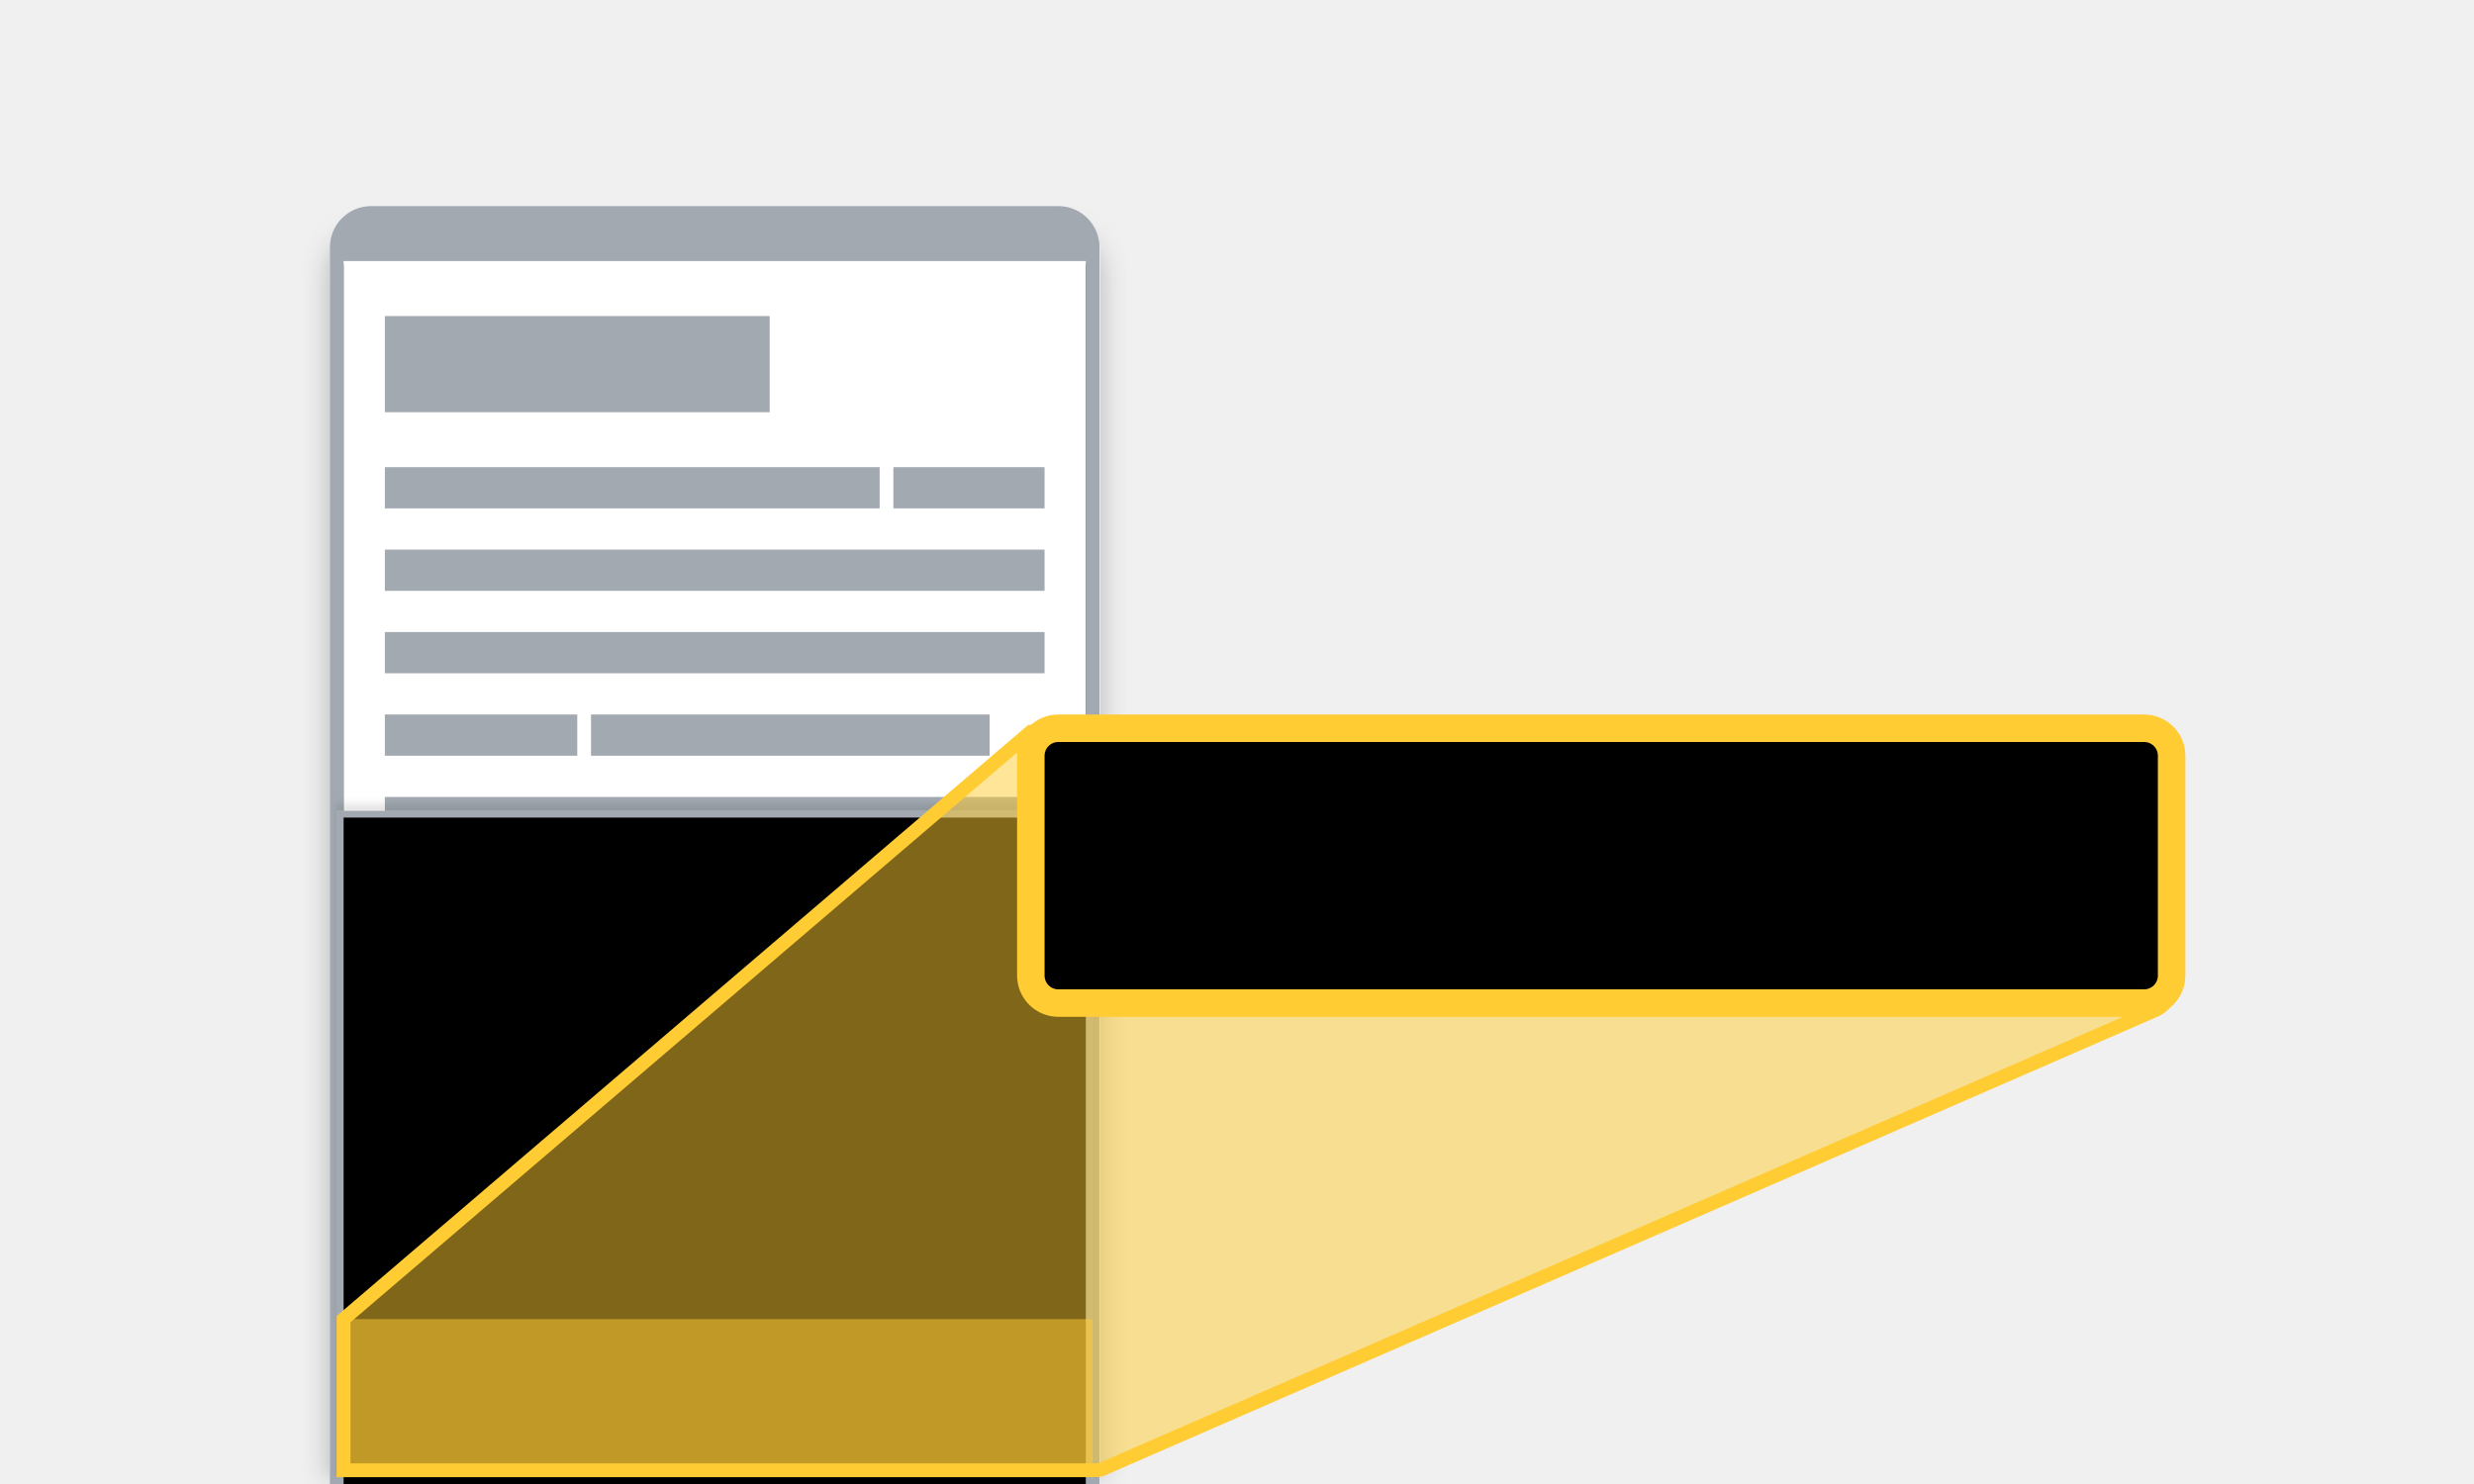
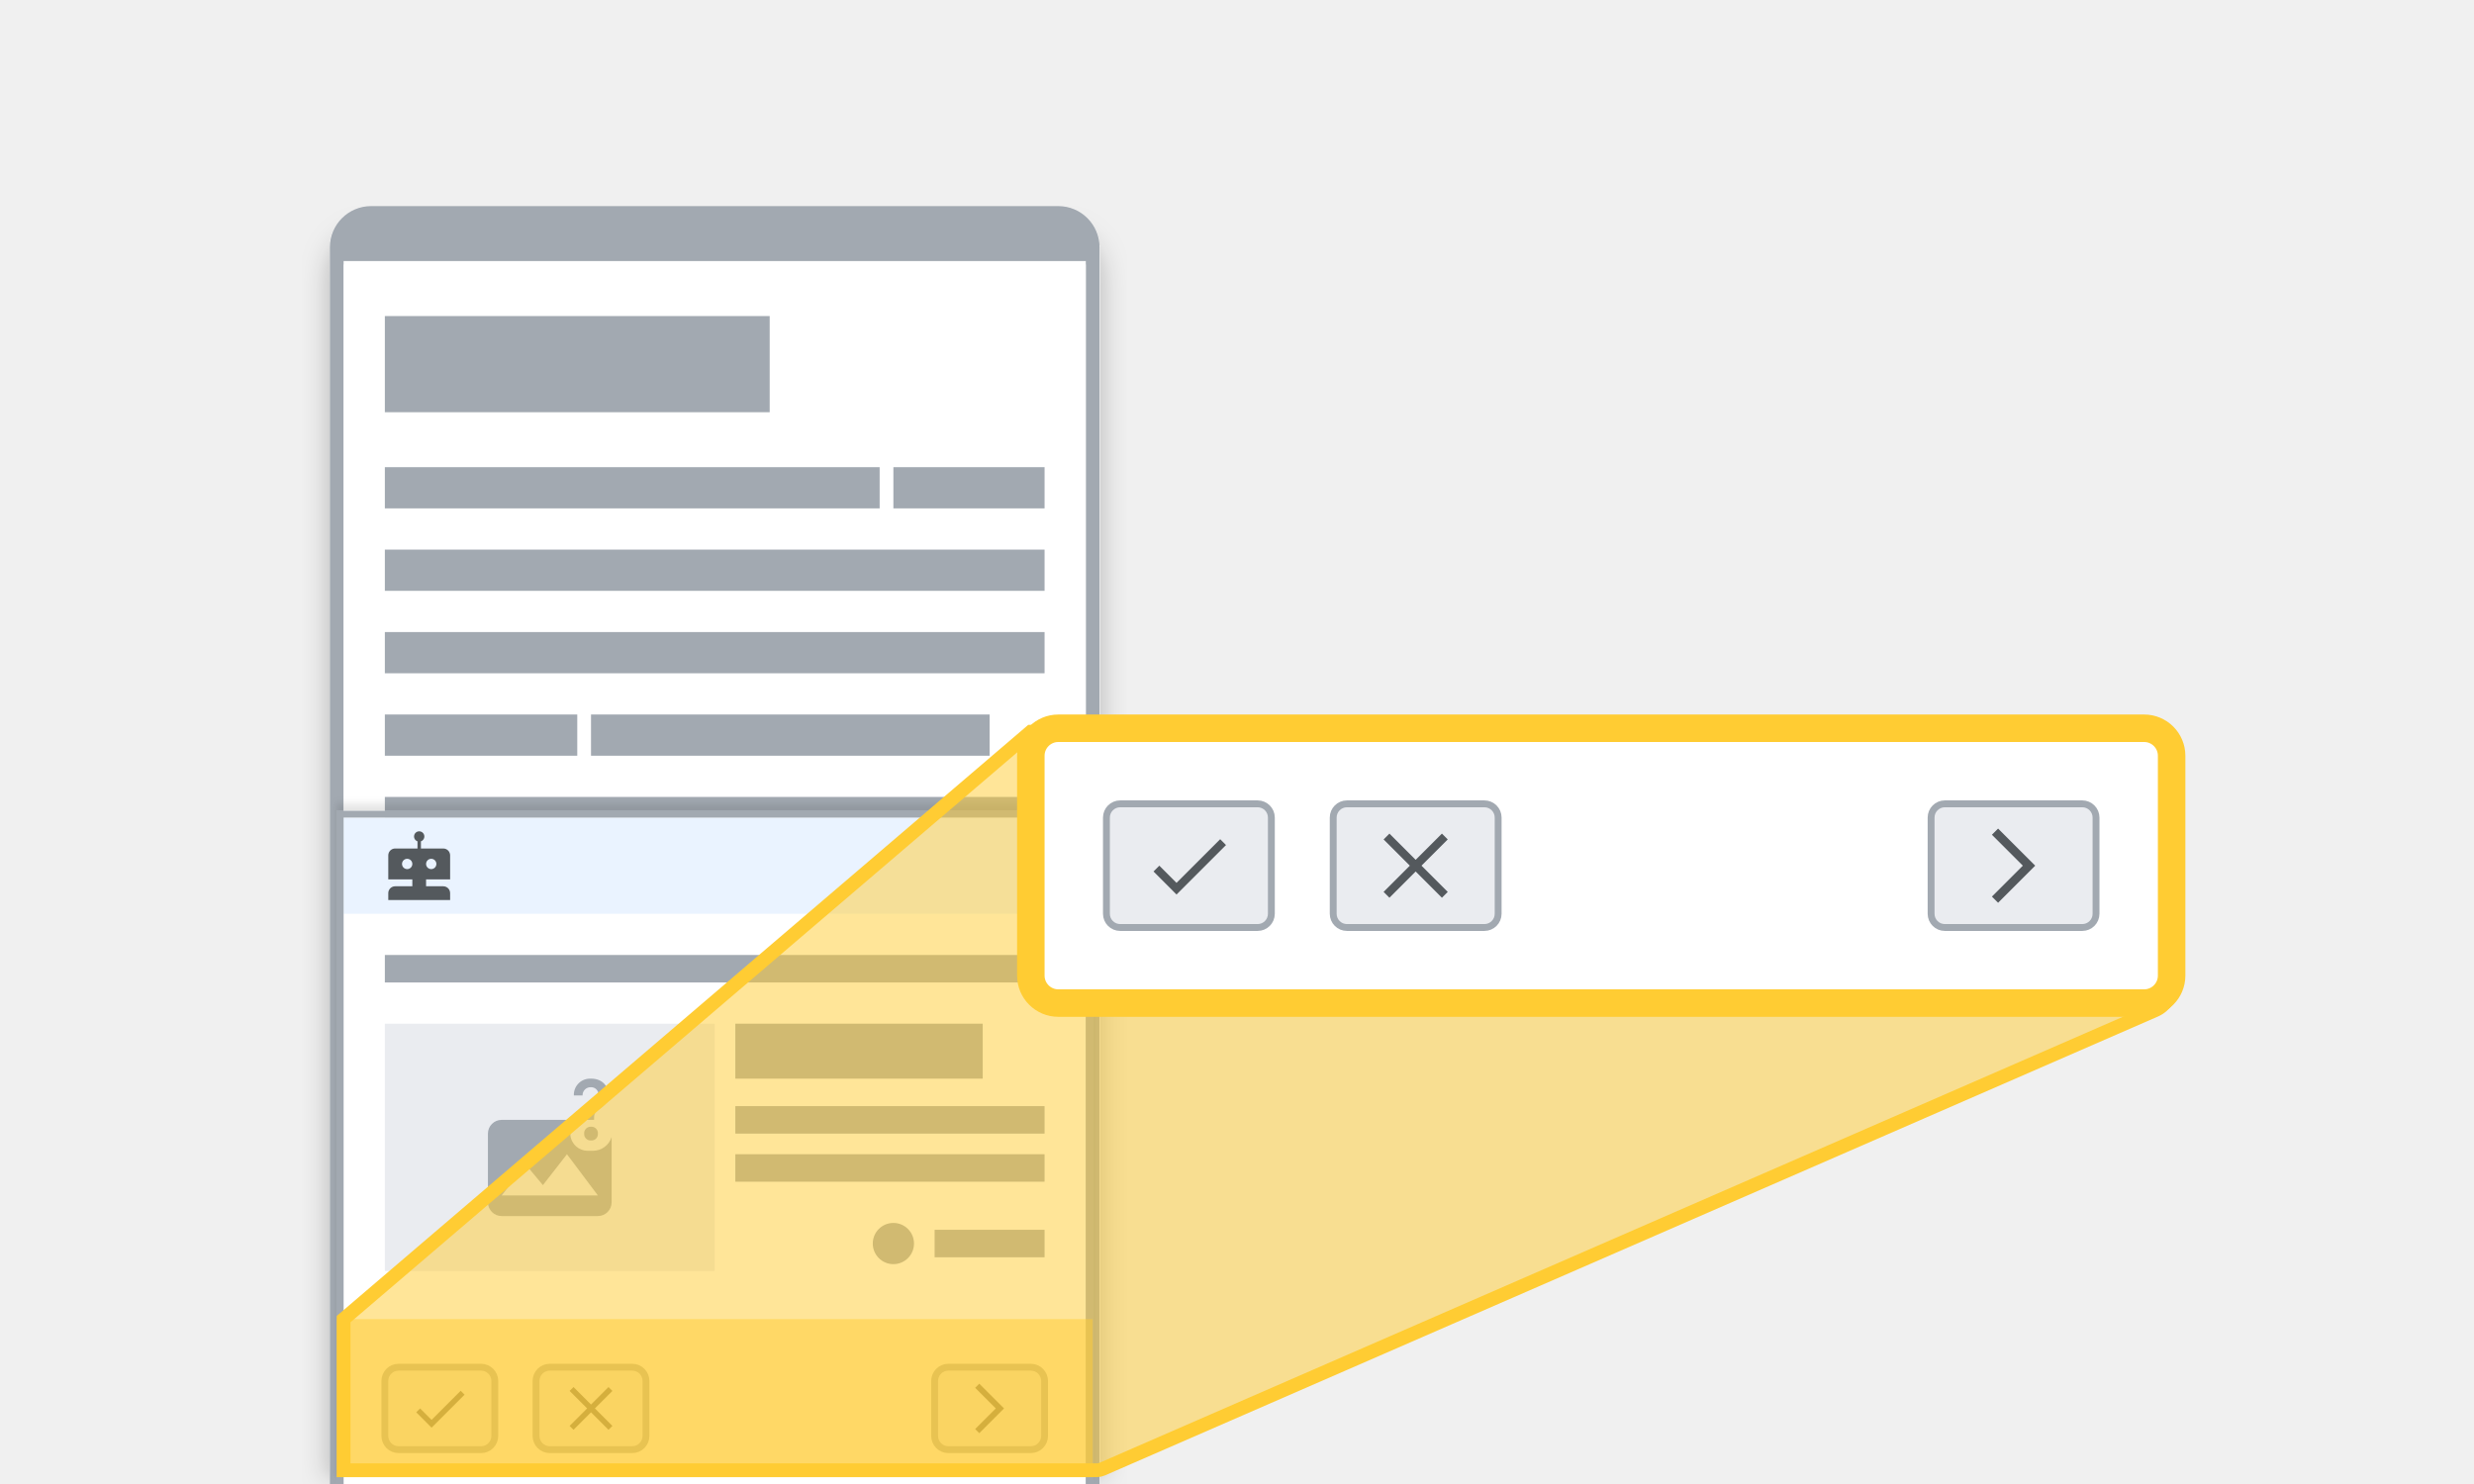
- <svg xmlns="http://www.w3.org/2000/svg" width="360" height="216" viewBox="0 0 360 216">
+ <svg xmlns="http://www.w3.org/2000/svg" width="360" height="216" fill="none" viewBox="0 0 360 216">
  <g clip-path="url(#clip0)">
    <g filter="url(#filter0_d)">
      <rect width="108" height="192" x="50" y="32" fill="#eaecf0" rx="4" />
      <rect width="110" height="194" x="49" y="31" stroke="#a2a9b1" stroke-linecap="square" stroke-width="2" rx="5" />
    </g>
    <path fill="#a2a9b1" stroke="#a2a9b1" stroke-linecap="square" d="M50 36a4 4 0 0 1 4-4h100a4 4 0 0 1 4 4v2H50z" />
    <g clip-path="url(#clip1)">
      <path fill="#fff" d="M50 38h108v82H50z" />
      <path fill="#a2a9b1" d="M56 116h96v6H56zm0-12h28v6H56zm30 0h58v6H86zM56 92h96v6H56zm0-12h96v6H56zm74-12h22v6h-22zm-74 0h72v6H56zm0-22h56v14H56z" />
    </g>
    <g filter="url(#filter1_d)">
      <path fill="#fff" d="M50 119h108v98H50z" />
      <path fill="#fff" d="M50 193h108v24H50z" />
      <rect width="16" height="12" x="56" y="199" fill="#eaecf0" stroke="#a2a9b1" stroke-linecap="square" rx="2" />
      <path fill="#54595d" fill-rule="evenodd" d="M62.8 206.668 61.132 205l-.564.564L62.8 207.8l4.8-4.8-.564-.568z" clip-rule="evenodd" />
      <rect width="16" height="12" x="136" y="199" fill="#eaecf0" stroke="#a2a9b1" stroke-linecap="square" rx="2" />
      <path fill="#54595d" fill-rule="evenodd" d="m142.5 201.4-.6.6 3 3-3 3 .6.6 3.6-3.6z" clip-rule="evenodd" />
      <rect width="16" height="12" x="78" y="199" fill="#eaecf0" stroke="#a2a9b1" stroke-linecap="square" rx="2" />
      <path fill="#54595d" fill-rule="evenodd" d="m86.565 204.999 2.546-2.545-.566-.566-2.546 2.546-2.544-2.545-.566.565 2.545 2.545-2.546 2.546.566.565 2.545-2.545 2.547 2.546.565-.565z" clip-rule="evenodd" />
      <path fill="#fff" d="M50 119h108v74H50z" />
      <path fill="#a2a9b1" d="M107 161h45v4h-45zm-51-22h96v4H56zm51 29h45v4h-45zm0-19h36v8h-36z" />
      <rect width="6" height="6" x="127" y="178" fill="#a2a9b1" rx="3" />
      <path fill="#a2a9b1" d="M136 179h16v4h-16z" />
      <path fill="#eaf3ff" d="M50 119h108v14H50z" />
      <path fill="#eaecf0" d="M56 149h48v36H56z" />
      <path fill="#a2a9b1" fill-rule="evenodd" d="M85.887 163.999a.945.945 0 0 0-.885 1 .94.94 0 0 0 1 1 .935.935 0 0 0 1-1 .935.935 0 0 0-1-1zm2.615-4.735c0-1.32-1-2.265-2.47-2.265a3 3 0 0 0-.275 0 2.355 2.355 0 0 0-2.255 2.445h1.27v-.085a1.15 1.15 0 0 1 1.19-1.11h.085a1.05 1.05 0 0 1 1.04 1.07c0 .59-.225.905-.895 1.355a1.92 1.92 0 0 0-1 1.92v.405h1.255v-.34c0-.59.2-.895.91-1.355a2.3 2.3 0 0 0 1.145-2.04M73 174h14l-3.75-5-.25-.33-.5-.67-3.5 4.5-2.5-3zm12.514-6.5h.766a2.85 2.85 0 0 0 2.72-2v9.5a2 2 0 0 1-2 2H73a2 2 0 0 1-2-2v-10a2 2 0 0 1 2-2h10v2.25a2.53 2.53 0 0 0 2.514 2.25" clip-rule="evenodd" />
      <path fill="#54595d" fill-rule="evenodd" d="M60.75 123.5h-3.252a1 1 0 0 0-.998.998V128H60v1h-2.502a.996.996 0 0 0-.998 1v1h9v-1c0-.553-.447-1-.998-1H62v-1h3.5v-3.502a1 1 0 0 0-.998-.998H61.25v-1.043a.75.75 0 1 0-.5 0zm2 3a.75.75 0 1 1 0-1.5.75.75 0 0 1 0 1.5m-3.5 0a.75.75 0 1 1 0-1.5.75.75 0 0 1 0 1.5" clip-rule="evenodd" />
      <path stroke="#a2a9b1" stroke-linecap="square" d="M49.5 118.5h109v99h-109z" />
    </g>
    <path fill="#fc3" fill-opacity=".5" stroke="#fc3" stroke-width="2" d="m160.382 213.833 153.216-66.786A4 4 0 0 0 316 143.38V110.5a4 4 0 0 0-4-4H150L50 192v22h109.583c.275 0 .547-.057.799-.167z" />
    <rect width="166" height="40" x="150" y="106" fill="#fff" rx="4" />
    <rect width="24" height="18" x="161" y="117" fill="#eaecf0" stroke="#a2a9b1" stroke-linecap="square" rx="2" />
    <path fill="#54595d" fill-rule="evenodd" d="M171.2 128.502 168.698 126l-.846.846 3.348 3.354 7.2-7.2-.846-.852z" clip-rule="evenodd" />
    <rect width="24" height="18" x="281" y="117" fill="#eaecf0" stroke="#a2a9b1" stroke-linecap="square" rx="2" />
    <path fill="#54595d" fill-rule="evenodd" d="m290.75 120.6-.9.9 4.499 4.5-4.499 4.5.9.9 5.4-5.4z" clip-rule="evenodd" />
    <rect width="24" height="18" x="194" y="117" fill="#eaecf0" stroke="#a2a9b1" stroke-linecap="square" rx="2" />
    <path fill="#54595d" fill-rule="evenodd" d="m206.847 125.999 3.819-3.819-.849-.848-3.818 3.818-3.817-3.817-.849.849 3.817 3.817-3.818 3.818.848.849 3.819-3.819 3.819 3.82.849-.849z" clip-rule="evenodd" />
    <rect width="166" height="40" x="150" y="106" stroke="#fc3" stroke-linecap="square" stroke-width="4" rx="4" />
    <path fill="#fc3" stroke="#fc3" stroke-linecap="square" d="M50 192.5h-.5v22h109v-22z" opacity=".5" />
  </g>
  <defs>
    <clipPath id="clip0">
      <path fill="#fff" d="M0 0h360v216H0z" />
    </clipPath>
    <clipPath id="clip1">
      <path fill="#fff" d="M50 38h108v82H50z" />
    </clipPath>
    <filter id="filter0_d" width="120" height="204" x="44" y="30" color-interpolation-filters="sRGB" filterUnits="userSpaceOnUse">
      <feFlood flood-opacity="0" result="BackgroundImageFix" />
      <feColorMatrix in="SourceAlpha" result="hardAlpha" values="0 0 0 0 0 0 0 0 0 0 0 0 0 0 0 0 0 0 127 0" />
      <feOffset dy="4" />
      <feGaussianBlur stdDeviation="2" />
      <feComposite in2="hardAlpha" operator="out" />
      <feColorMatrix values="0 0 0 0 0 0 0 0 0 0 0 0 0 0 0 0 0 0 0.25 0" />
      <feBlend in2="BackgroundImageFix" result="effect1_dropShadow" />
      <feBlend in="SourceGraphic" in2="effect1_dropShadow" result="shape" />
    </filter>
    <filter id="filter1_d" width="112" height="102" x="48" y="116" color-interpolation-filters="sRGB" filterUnits="userSpaceOnUse">
      <feFlood flood-opacity="0" result="BackgroundImageFix" />
      <feColorMatrix in="SourceAlpha" result="hardAlpha" values="0 0 0 0 0 0 0 0 0 0 0 0 0 0 0 0 0 0 127 0" />
      <feOffset dy="-1" />
      <feGaussianBlur stdDeviation=".5" />
      <feComposite in2="hardAlpha" operator="out" />
      <feColorMatrix values="0 0 0 0 0 0 0 0 0 0 0 0 0 0 0 0 0 0 0.1 0" />
      <feBlend in2="BackgroundImageFix" result="effect1_dropShadow" />
      <feBlend in="SourceGraphic" in2="effect1_dropShadow" result="shape" />
    </filter>
  </defs>
</svg>
